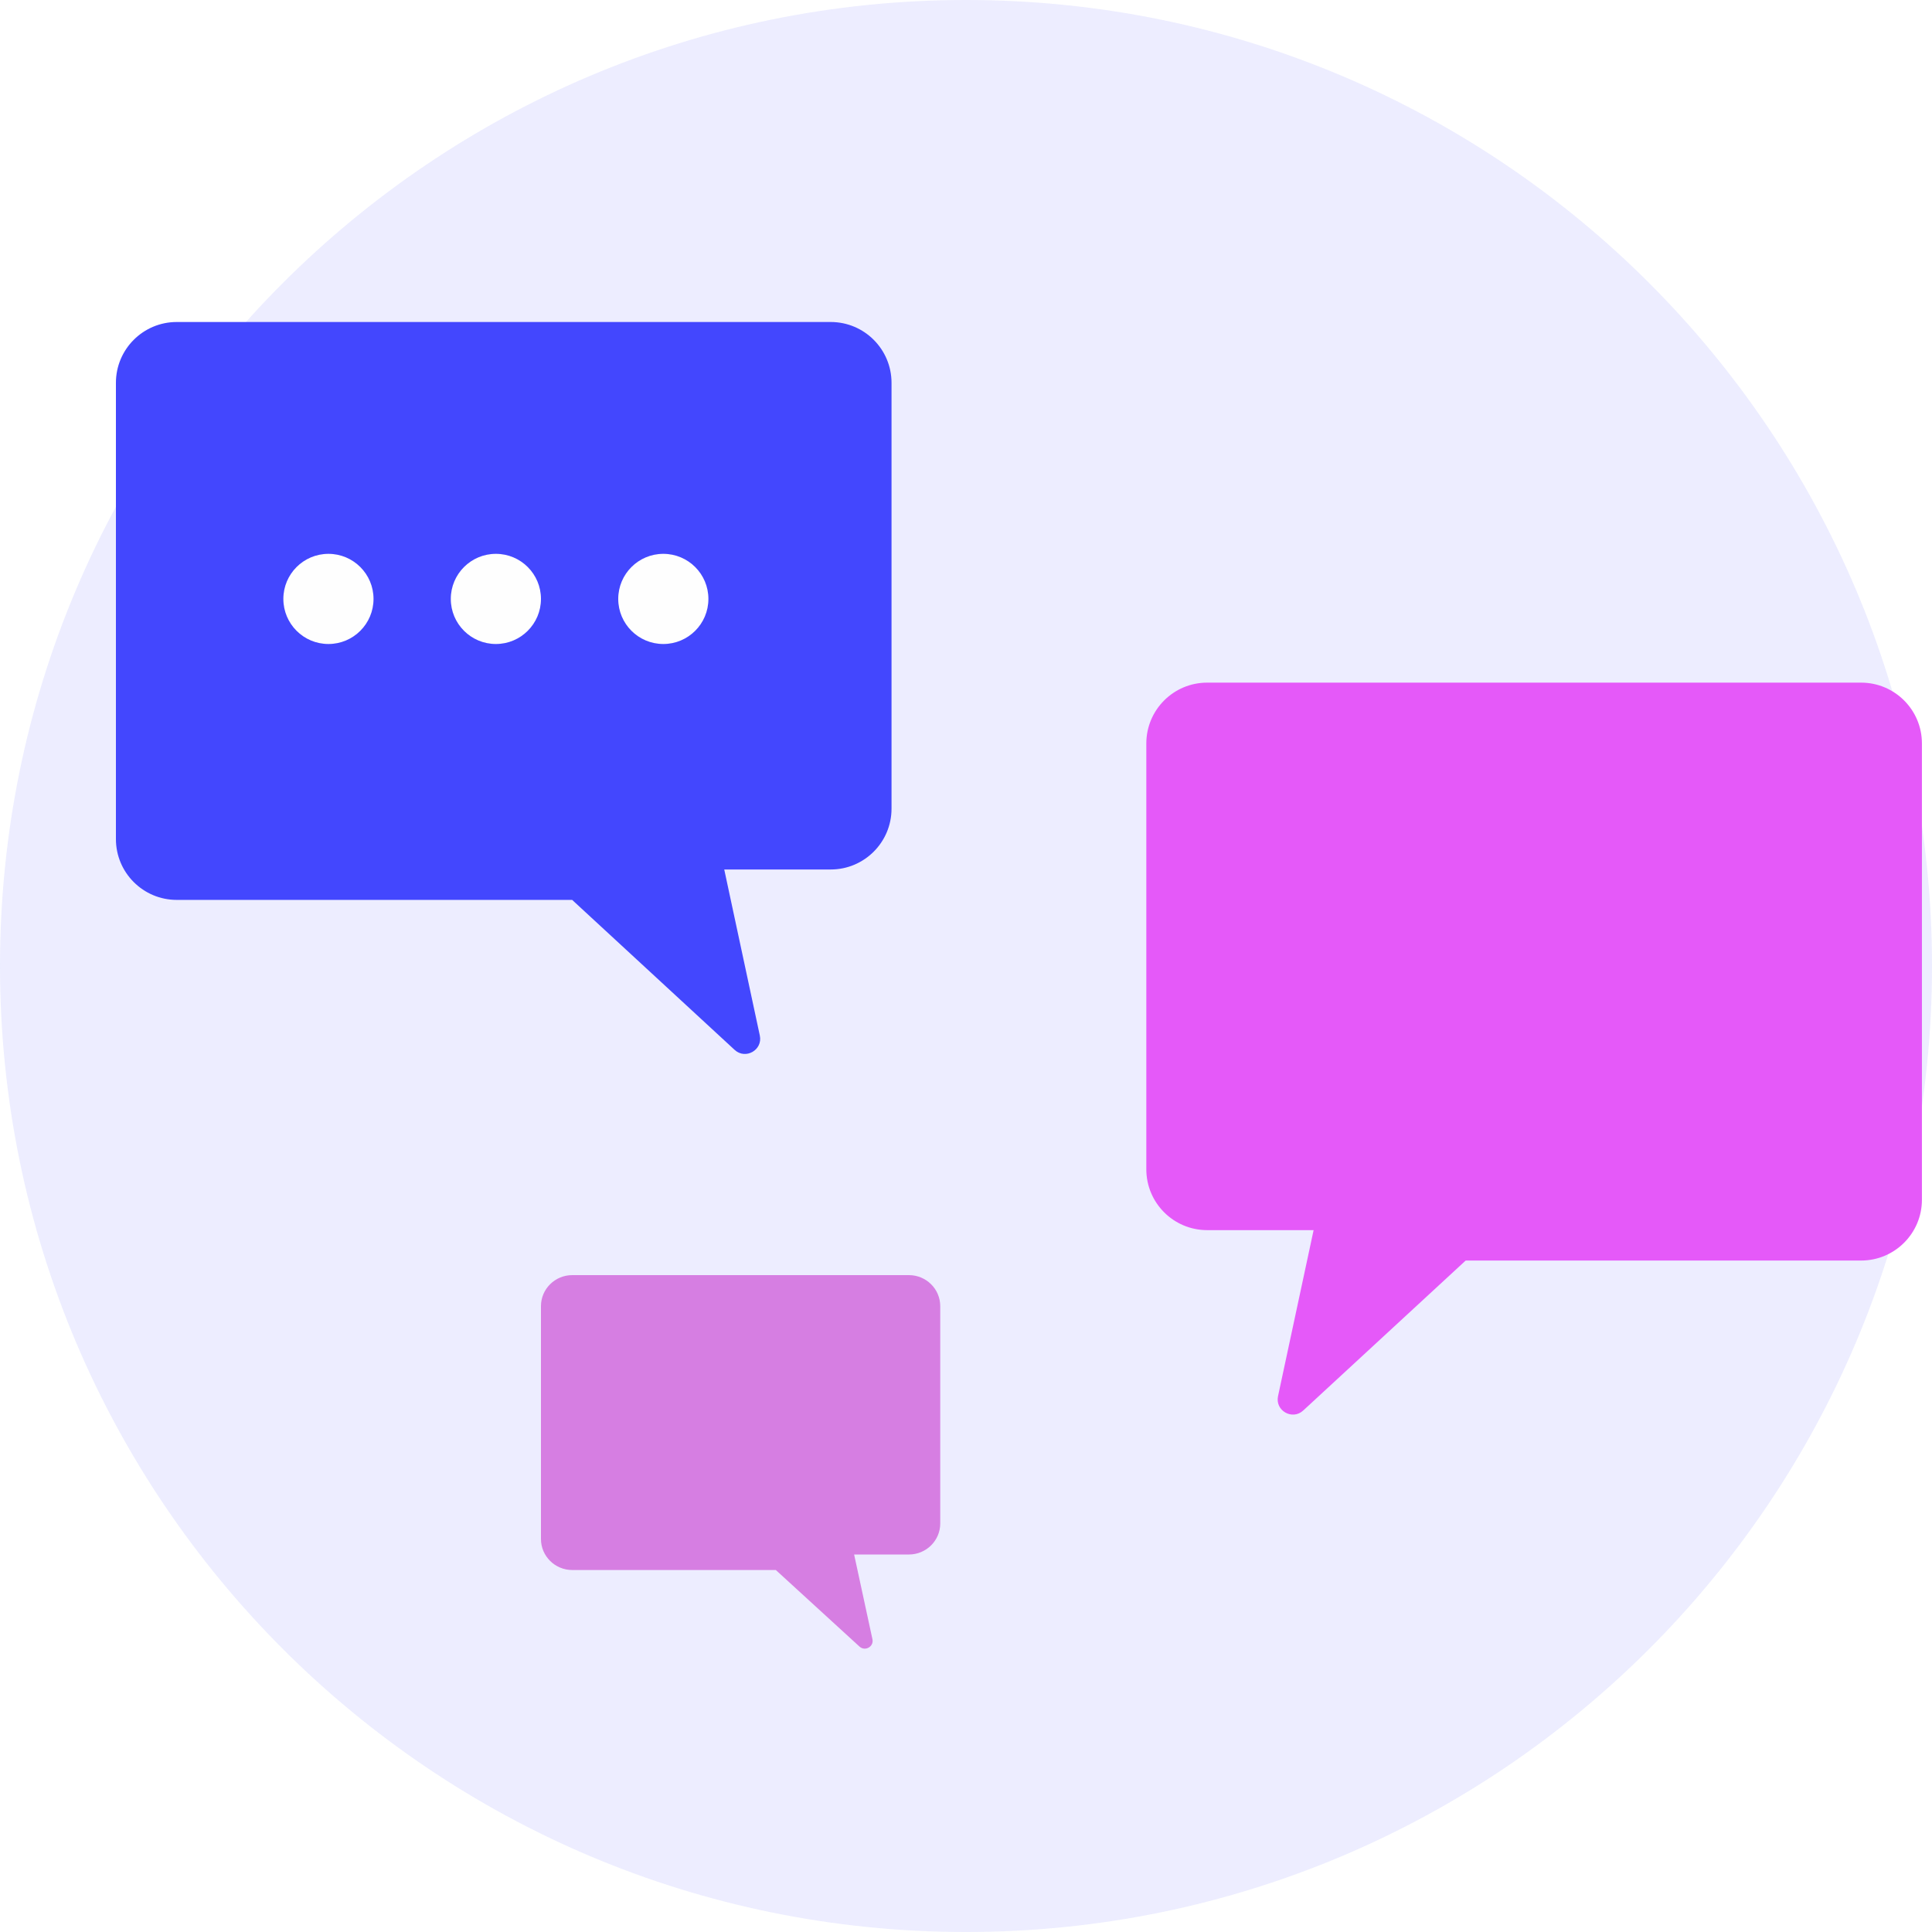
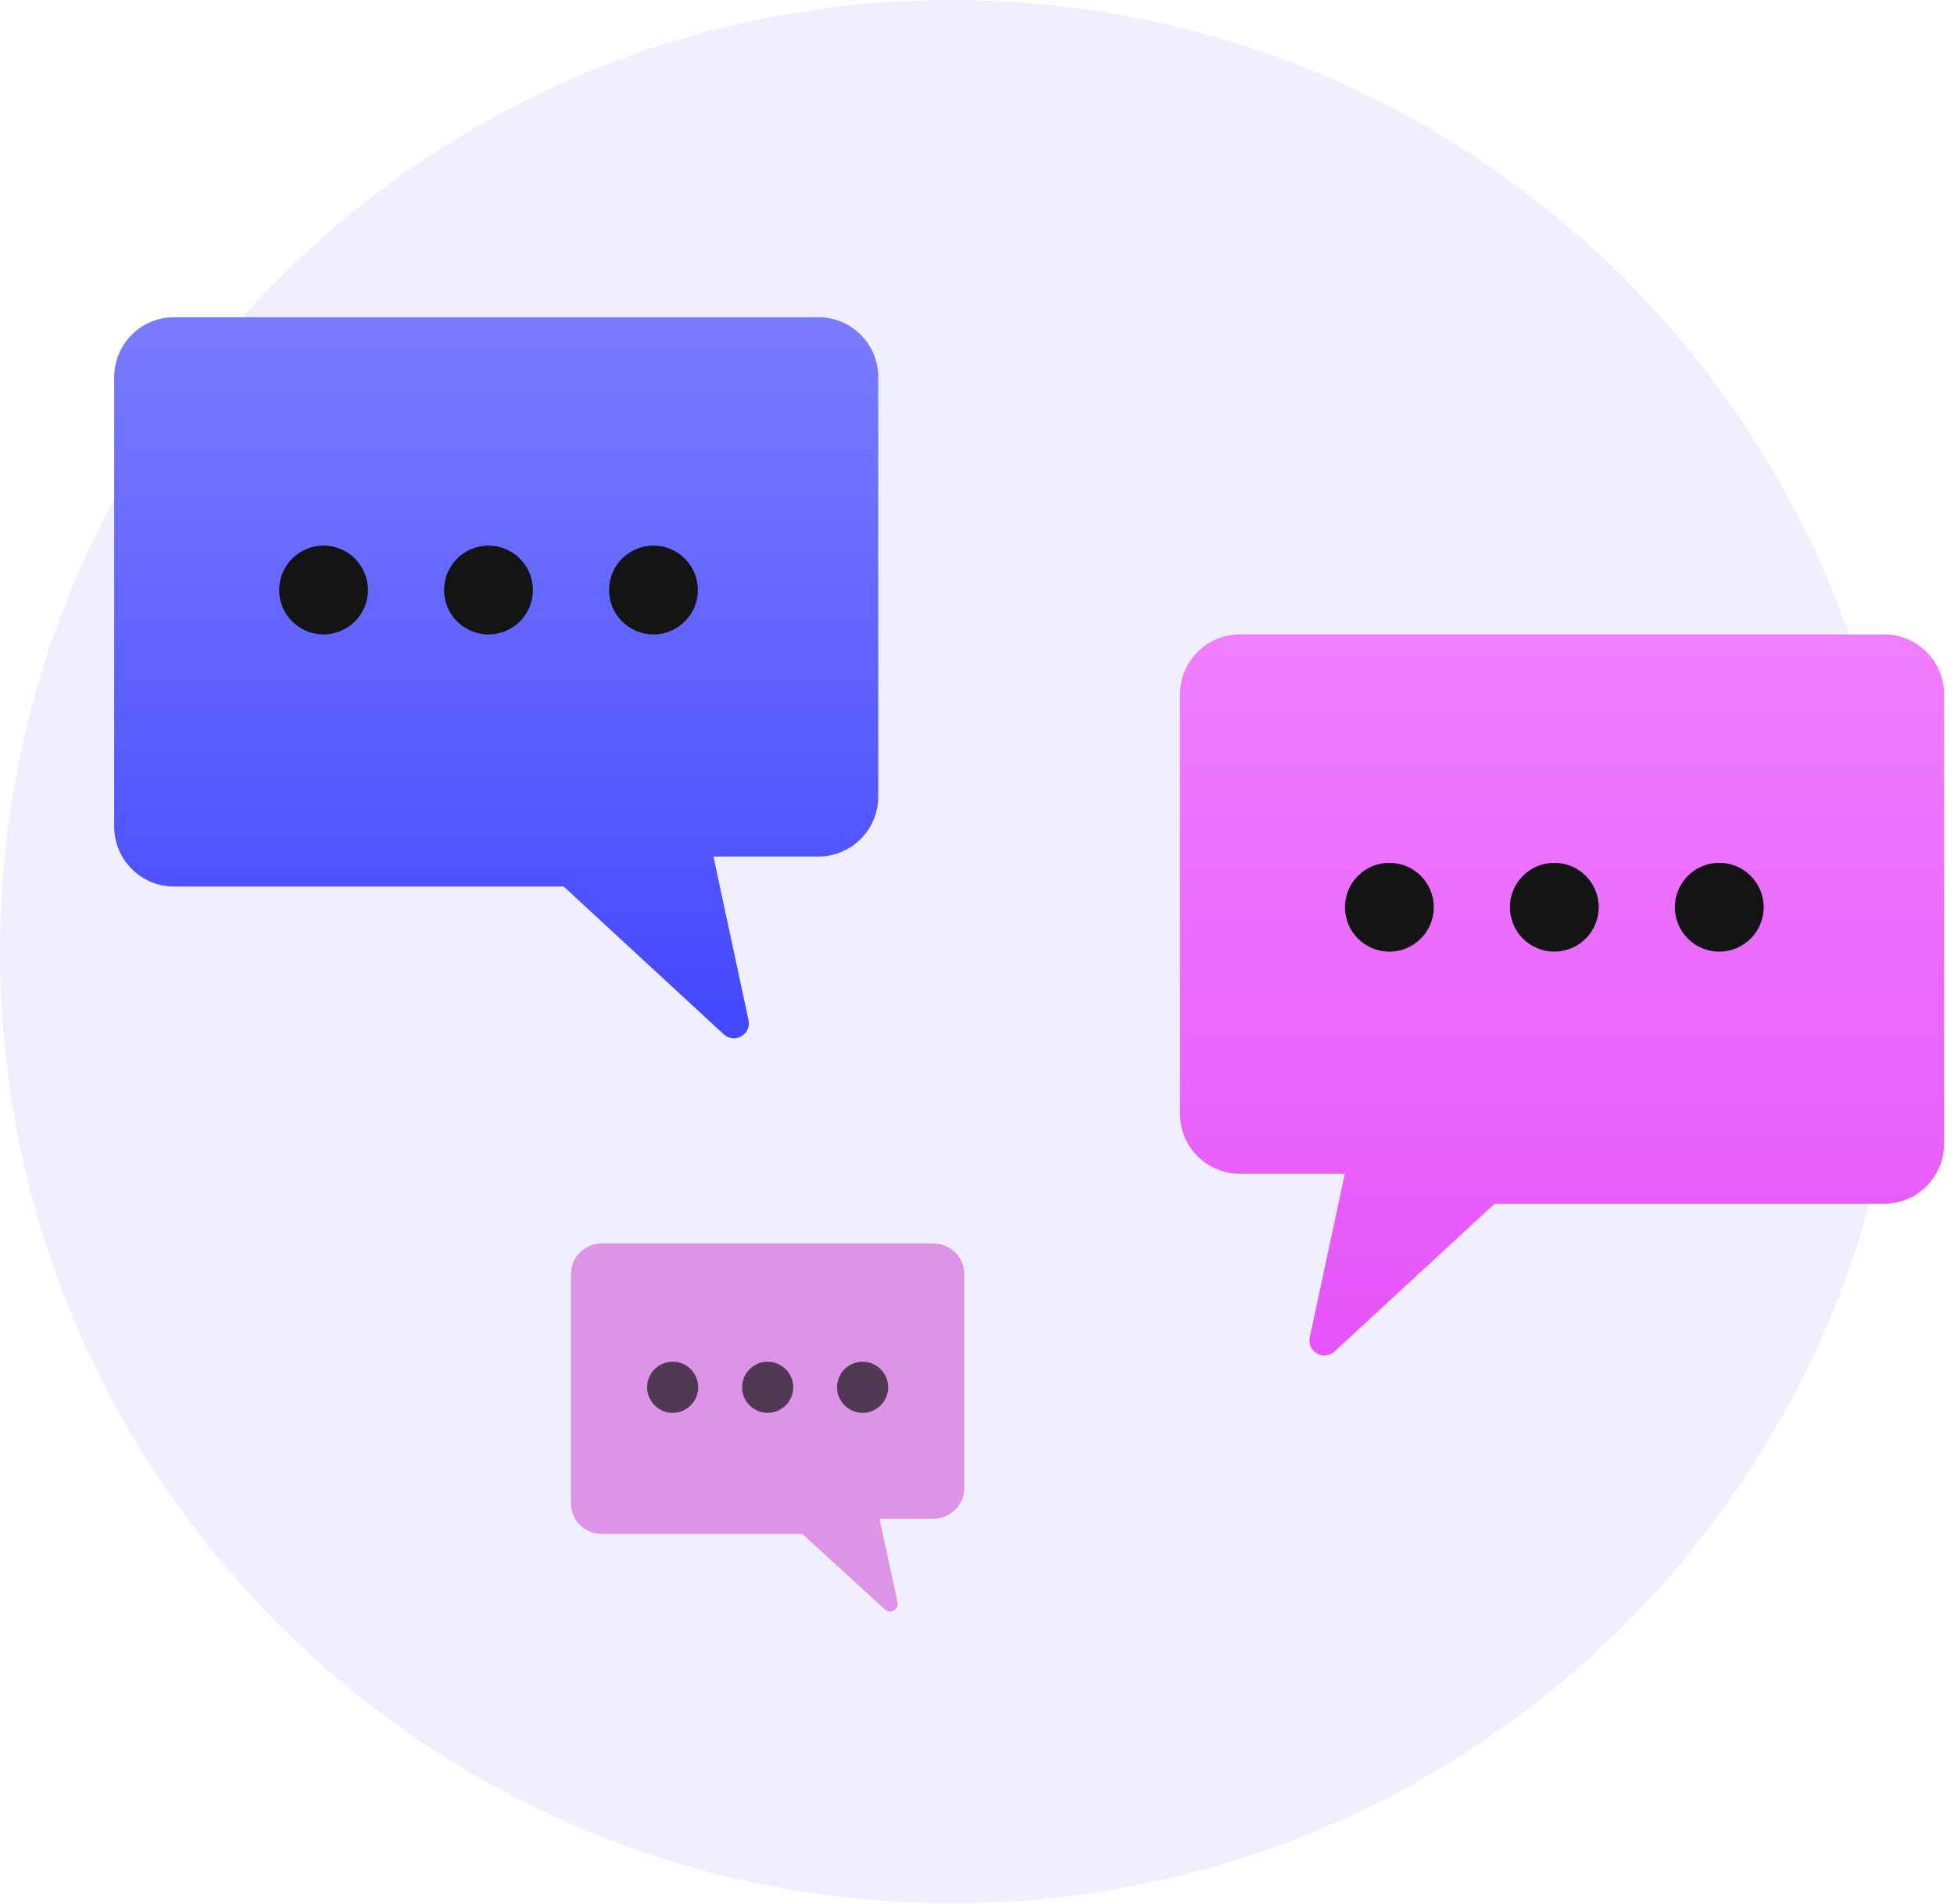
- <svg xmlns="http://www.w3.org/2000/svg" width="100%" height="100%" viewBox="0 0 150 150" fill="none">
-   <circle opacity="0.1" cx="75" cy="75" r="75" fill="#4347FE" />
-   <path d="M9 29.723V62.784V65.145C9 67.753 11.114 69.868 13.723 69.868H44.422L57.036 81.512C57.883 82.293 59.233 81.523 58.992 80.397L56.23 67.507H64.495C67.103 67.507 69.218 65.392 69.218 62.784V29.723C69.218 27.114 67.103 25 64.495 25H13.723C11.114 25 9 27.114 9 29.723Z" fill="#4347FE" />
-   <path d="M149.218 57.723V90.784V93.145C149.218 95.753 147.103 97.868 144.495 97.868H113.795L101.181 109.512C100.335 110.293 98.984 109.524 99.226 108.397L101.988 95.507H93.723C91.115 95.507 89 93.392 89 90.784V57.723C89 55.114 91.115 53 93.723 53H144.495C147.103 53 149.218 55.114 149.218 57.723Z" fill="#E559F9" />
-   <path d="M42 101.41V118.281V119.486C42 120.817 43.089 121.896 44.431 121.896H60.235L66.729 127.838C67.165 128.237 67.86 127.844 67.736 127.269L66.314 120.691H70.569C71.911 120.691 73 119.612 73 118.281V101.41C73 100.079 71.911 99 70.569 99H44.431C43.089 99 42 100.079 42 101.41Z" fill="#D67EE2" />
-   <circle cx="25.5" cy="46.5" r="3.5" fill="#FEFEFE" />
-   <circle cx="38.5" cy="46.5" r="3.5" fill="#FEFEFE" />
-   <circle cx="51.5" cy="46.5" r="3.5" fill="#FEFEFE" />
+ <svg xmlns="http://www.w3.org/2000/svg" width="154" height="150" viewBox="0 0 154 150" fill="none">
+   <circle opacity="0.1" cx="75" cy="75" r="75" fill="#5C5FFE" />
+   <path d="M9 29.723V62.784V65.145C9 67.753 11.114 69.868 13.723 69.868H44.422L57.036 81.512C57.883 82.293 59.233 81.523 58.992 80.397L56.23 67.507H64.495C67.103 67.507 69.218 65.392 69.218 62.784V29.723C69.218 27.114 67.103 25 64.495 25H13.723C11.114 25 9 27.114 9 29.723Z" fill="url(#paint0_linear)" />
+   <path d="M153.218 54.723V87.784V90.145C153.218 92.753 151.103 94.868 148.495 94.868H117.795L105.181 106.512C104.335 107.293 102.984 106.524 103.226 105.397L105.988 92.507H97.723C95.115 92.507 93 90.392 93 87.784V54.723C93 52.114 95.115 50 97.723 50H148.495C151.103 50 153.218 52.114 153.218 54.723Z" fill="url(#paint1_linear)" />
+   <circle cx="109.5" cy="71.5" r="3.5" fill="#141414" />
+   <circle cx="122.5" cy="71.5" r="3.5" fill="#141414" />
+   <circle cx="135.5" cy="71.5" r="3.5" fill="#141414" />
+   <path d="M45 100.41V117.281V118.486C45 119.817 46.089 120.896 47.431 120.896H63.235L69.729 126.838C70.165 127.237 70.86 126.844 70.736 126.269L69.314 119.691H73.569C74.911 119.691 76 118.612 76 117.281V100.41C76 99.079 74.911 98 73.569 98H47.431C46.089 98 45 99.079 45 100.41Z" fill="#DD93E7" />
+   <circle cx="25.5" cy="46.5" r="3.5" fill="#141414" />
+   <circle cx="38.5" cy="46.5" r="3.5" fill="#141414" />
+   <circle cx="51.5" cy="46.5" r="3.5" fill="#141414" />
+   <circle opacity="0.7" cx="53.015" cy="109.334" r="2.015" fill="#141414" />
+   <circle opacity="0.7" cx="60.5" cy="109.334" r="2.015" fill="#141414" />
+   <circle opacity="0.7" cx="67.985" cy="109.334" r="2.015" fill="#141414" />
+   <defs>
+     <linearGradient id="paint0_linear" x1="39.109" y1="25" x2="39.109" y2="81.83" gradientUnits="userSpaceOnUse">
+       <stop stop-color="#797CFF" />
+       <stop offset="1" stop-color="#4347FE" />
+     </linearGradient>
+     <linearGradient id="paint1_linear" x1="123.109" y1="50" x2="123.109" y2="106.83" gradientUnits="userSpaceOnUse">
+       <stop stop-color="#EF7EFF" />
+       <stop offset="1" stop-color="#E554FA" />
+     </linearGradient>
+   </defs>
</svg>
